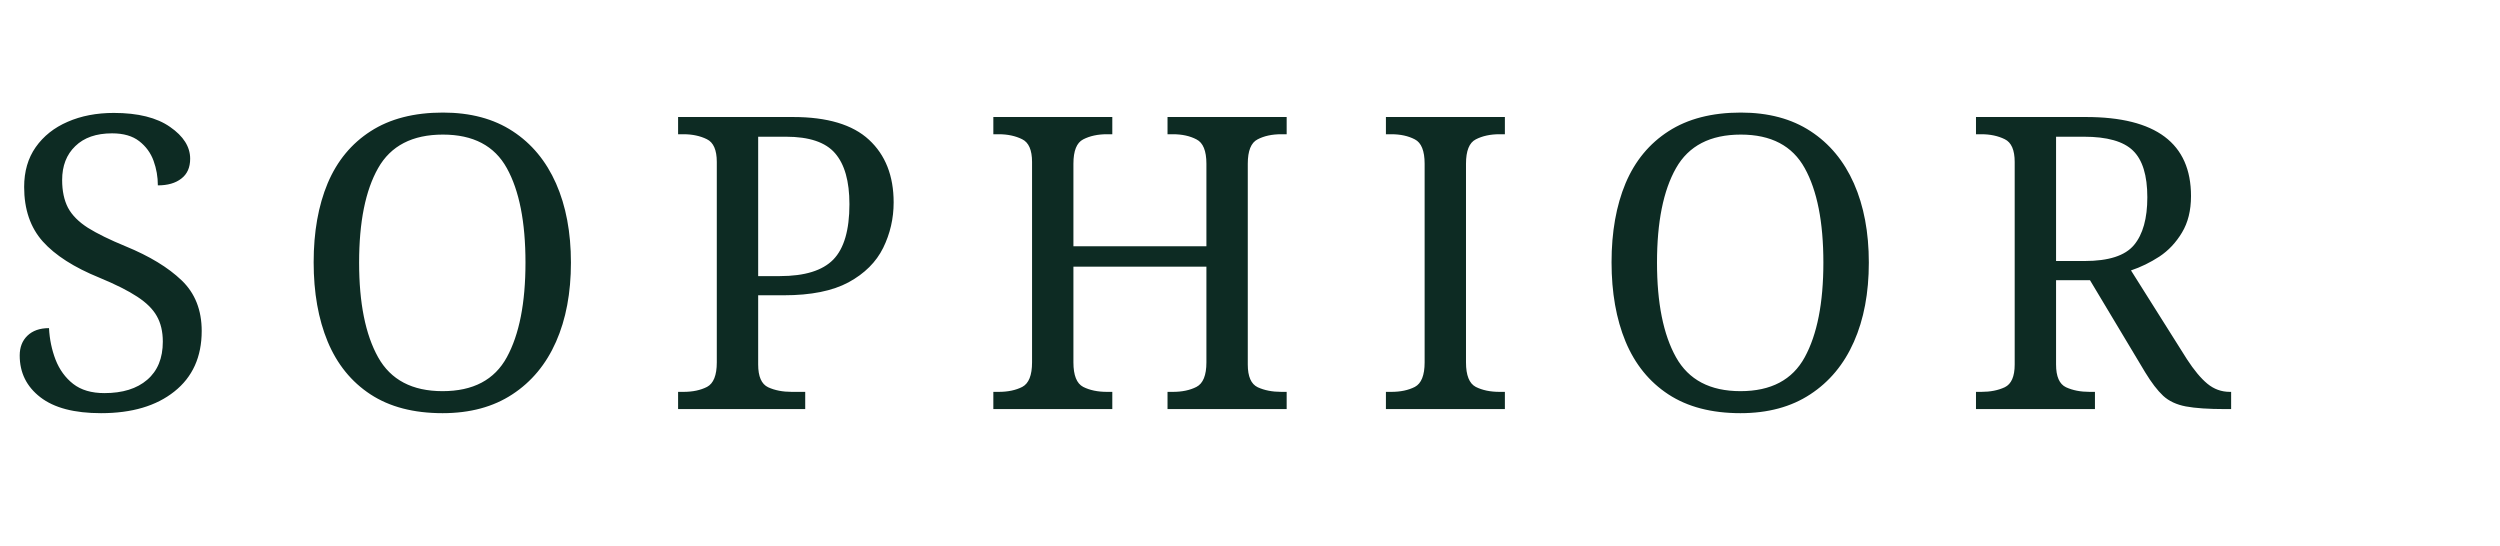
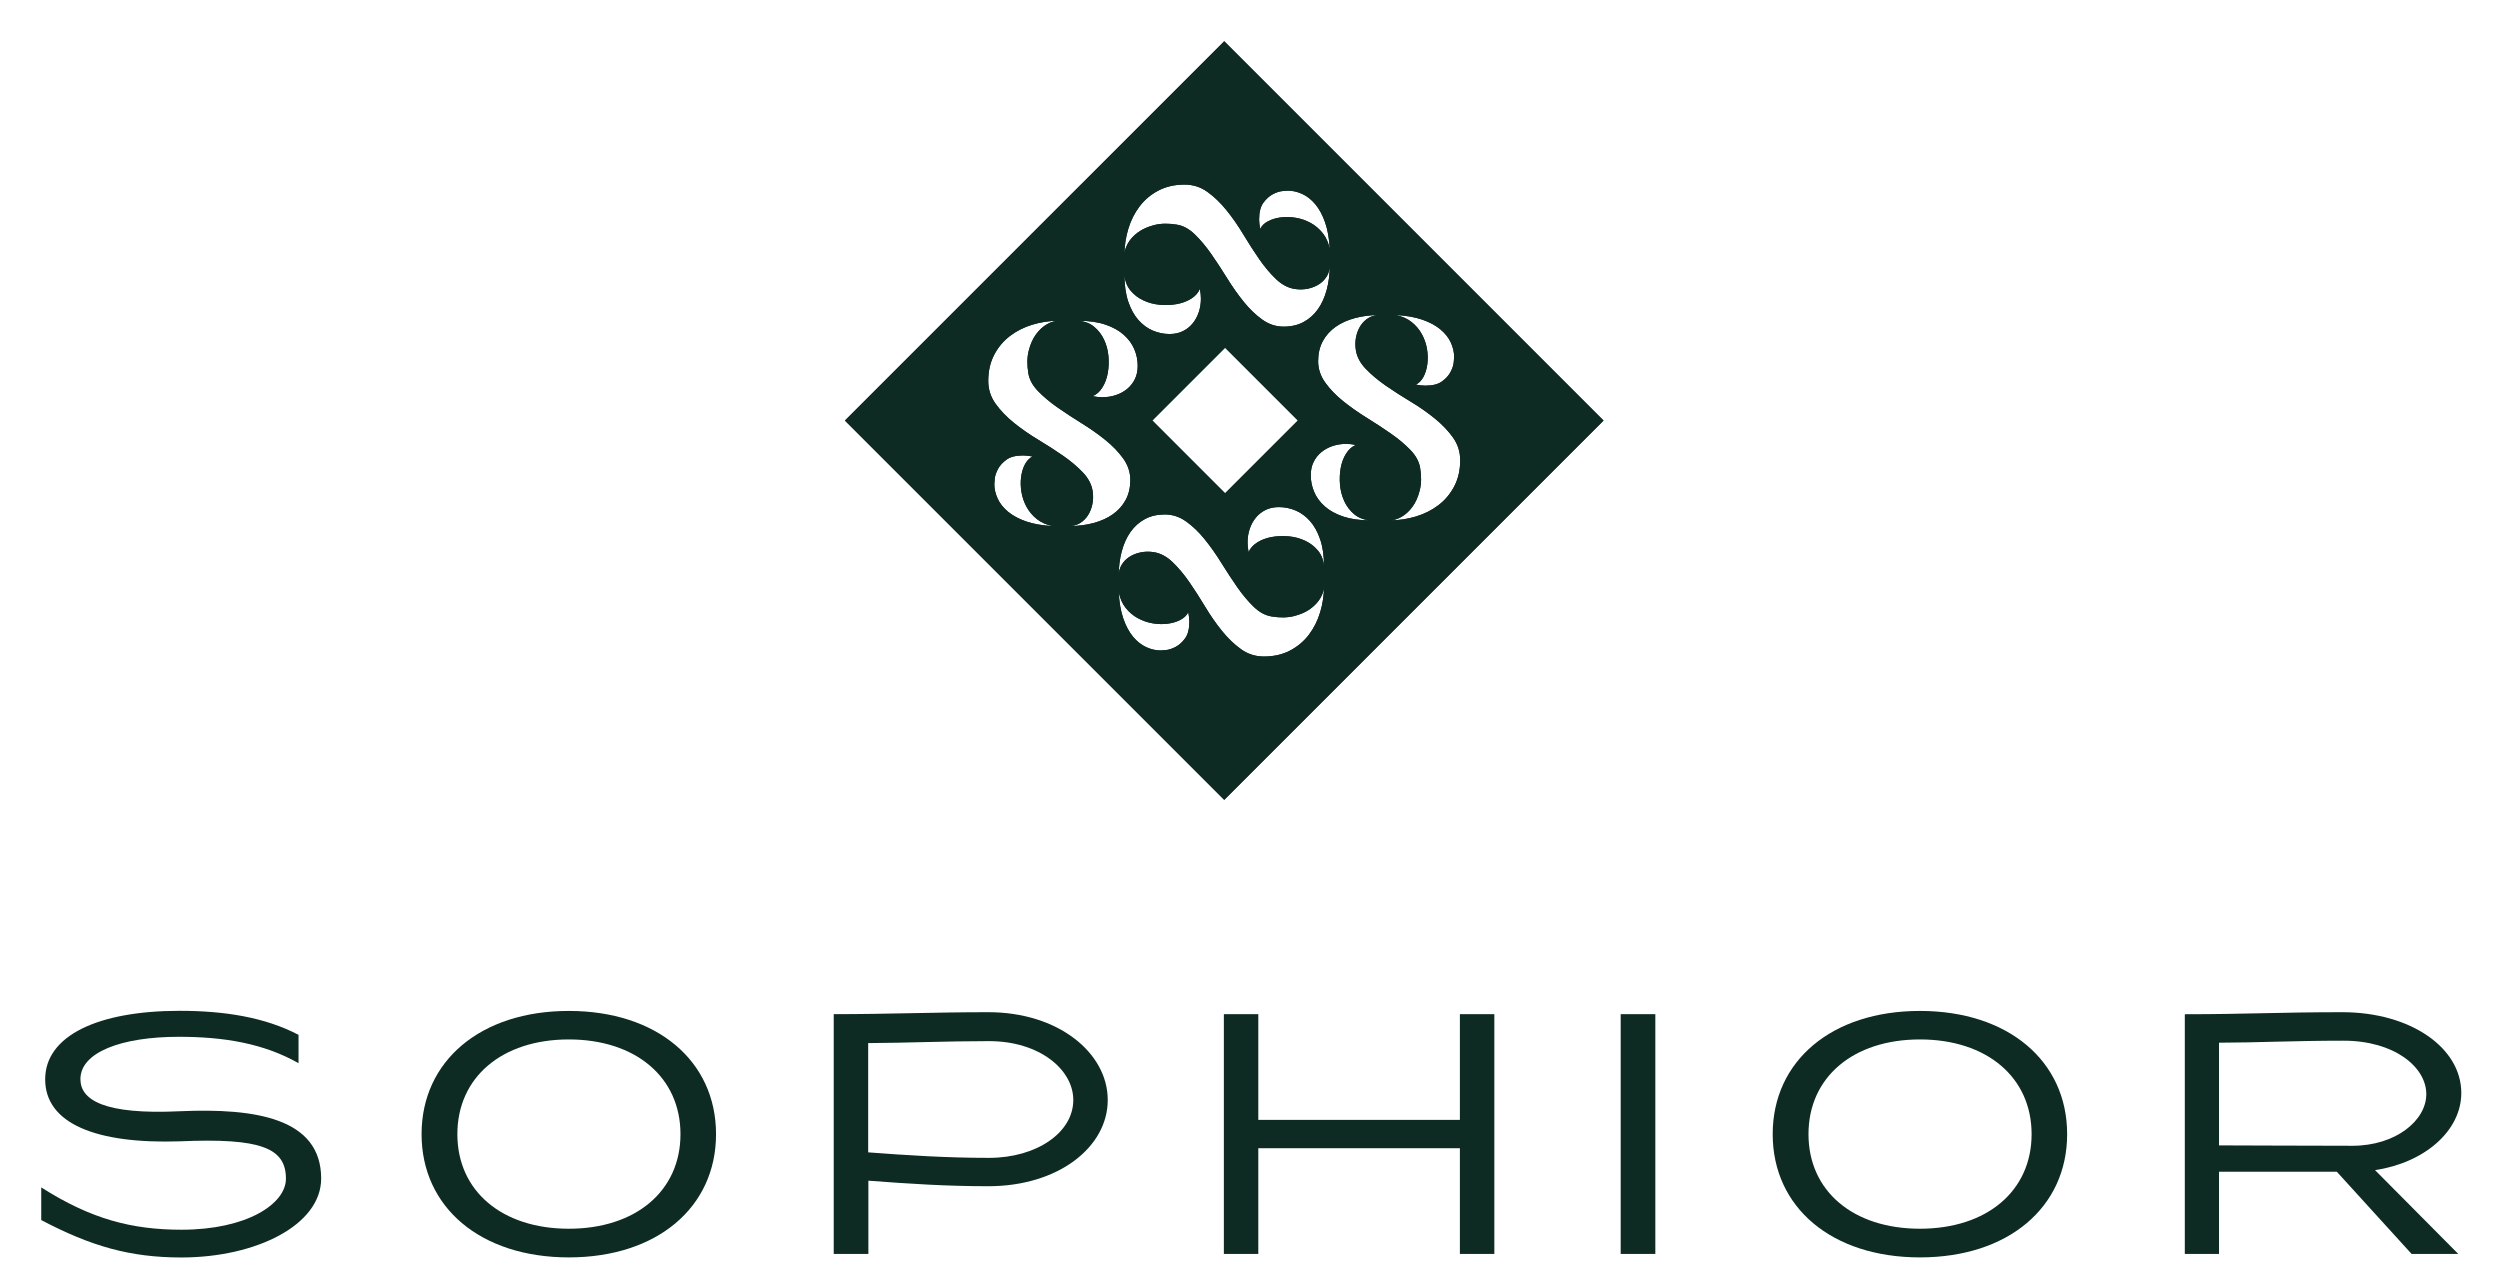
- <svg xmlns="http://www.w3.org/2000/svg" viewBox="0 0 220 48" width="220" height="48" role="img" aria-label="SOPHIOR">
-   <text x="0" y="36" font-family="'Playfair Display', serif" font-size="36" font-weight="400" letter-spacing="6" fill="#0D2B23">SOPHIOR</text>
+ <svg xmlns="http://www.w3.org/2000/svg" width="922" height="468" viewBox="979 661 922 468">
+   <path fill-rule="nonzero" fill="#0D2B23" fill-opacity="1" d="M 994.207 1098.91 C 1012.648 1110.672 1027.75 1114.52 1045.973 1114.52 C 1070 1114.52 1084.449 1105.008 1084.449 1095.715 C 1084.449 1084.391 1075.301 1080.617 1045.316 1081.922 C 1014.465 1082.941 995.66 1075.391 995.66 1059.055 C 995.66 1042.938 1015.191 1033.789 1045.246 1033.789 C 1061.652 1033.789 1076.609 1036.113 1089.098 1042.648 L 1089.098 1053.102 C 1076.172 1045.77 1061.508 1043.371 1044.953 1043.371 C 1023.539 1043.371 1008.656 1049.18 1008.656 1058.98 C 1008.656 1066.605 1017.223 1072.195 1045.535 1070.816 C 1072.832 1069.652 1097.445 1073.211 1097.445 1095.645 C 1097.445 1112.848 1073.34 1124.758 1045.898 1124.758 C 1026.949 1124.758 1012.574 1120.617 994.207 1110.961 Z M 994.207 1098.91 " />
+   <path fill-rule="nonzero" fill="#0D2B23" fill-opacity="1" d="M 1188.785 1114.156 C 1213.422 1114.156 1229.961 1100.262 1229.961 1079.281 C 1229.961 1058.297 1213.422 1044.344 1188.785 1044.344 C 1164.141 1044.344 1147.676 1058.297 1147.676 1079.281 C 1147.676 1100.262 1164.141 1114.156 1188.785 1114.156 M 1188.785 1033.832 C 1221.336 1033.832 1243.074 1052.301 1243.074 1079.281 C 1243.074 1106.258 1221.336 1124.727 1188.785 1124.727 C 1156.227 1124.727 1134.477 1106.258 1134.477 1079.281 C 1134.477 1052.301 1156.227 1033.832 1188.785 1033.832 " />
+   <path fill-rule="nonzero" fill="#0D2B23" fill-opacity="1" d="M 1343.758 1088.02 C 1361.258 1088.02 1374.832 1078.727 1374.832 1066.676 C 1374.832 1055.496 1362.418 1044.969 1343.758 1044.969 C 1327.859 1044.969 1313.703 1045.621 1299.184 1045.695 L 1299.184 1085.988 C 1313.559 1087.078 1328.078 1088.02 1343.758 1088.02 M 1286.477 1035.023 C 1306.805 1035.023 1323.504 1034.297 1343.539 1034.297 C 1369.242 1034.297 1387.535 1049.254 1387.535 1066.676 C 1387.535 1084.102 1369.242 1098.477 1343.539 1098.477 C 1327.934 1098.477 1314.793 1097.605 1299.258 1096.441 L 1299.258 1123.449 L 1286.477 1123.449 Z M 1286.477 1035.023 " />
+   <path fill-rule="nonzero" fill="#0D2B23" fill-opacity="1" d="M 1430.359 1035.023 L 1443.062 1035.023 L 1443.062 1074.012 L 1517.406 1074.012 L 1517.406 1035.023 L 1530.113 1035.023 L 1530.113 1123.449 L 1517.406 1123.449 L 1517.406 1084.465 L 1443.062 1084.465 L 1443.062 1123.449 L 1430.359 1123.449 Z M 1430.359 1035.023 " />
+   <path fill-rule="nonzero" fill="#0D2B23" fill-opacity="1" d="M 1576.711 1035.023 L 1589.488 1035.023 L 1589.488 1123.449 L 1576.711 1123.449 Z M 1576.711 1035.023 " />
+   <path fill-rule="nonzero" fill="#0D2B23" fill-opacity="1" d="M 1687.074 1114.156 C 1711.715 1114.156 1728.254 1100.262 1728.254 1079.281 C 1728.254 1058.297 1711.715 1044.344 1687.074 1044.344 C 1662.434 1044.344 1645.969 1058.297 1645.969 1079.281 C 1645.969 1100.262 1662.434 1114.156 1687.074 1114.156 M 1687.074 1033.832 C 1719.629 1033.832 1741.363 1052.301 1741.363 1079.281 C 1741.363 1106.258 1719.629 1124.727 1687.074 1124.727 C 1654.52 1124.727 1632.77 1106.258 1632.77 1079.281 C 1632.77 1052.301 1654.52 1033.832 1687.074 1033.832 " />
+   <path fill-rule="nonzero" fill="#0D2B23" fill-opacity="1" d="M 1846.523 1083.562 C 1862.641 1083.562 1873.82 1074.168 1873.82 1064.527 C 1873.82 1054.496 1861.984 1044.809 1843.344 1044.809 C 1824.977 1044.809 1811.516 1045.523 1797.375 1045.551 L 1797.375 1083.418 C 1805.098 1083.418 1830.043 1083.562 1846.523 1083.562 M 1784.758 1035.051 C 1807.336 1035.051 1819.75 1034.297 1842.836 1034.297 C 1867.84 1034.297 1886.727 1047.277 1886.727 1064.09 C 1886.727 1078.105 1873.098 1089.836 1854.914 1092.539 L 1885.609 1123.449 L 1868.391 1123.449 L 1840.816 1093.133 L 1797.375 1093.133 L 1797.375 1123.449 L 1784.758 1123.449 Z M 1784.758 1035.051 " />
+   <path fill-rule="nonzero" fill="#0D2B23" fill-opacity="1" d="M 1509.5 847.305 C 1507.07 849.152 1504.301 850.547 1501.191 851.484 C 1498.082 852.422 1494.902 852.895 1491.664 852.895 C 1492.961 852.895 1494.352 852.473 1495.844 851.629 C 1497.336 850.789 1498.68 849.559 1499.879 847.938 C 1501.078 846.316 1501.984 844.293 1502.598 841.863 C 1503.215 839.434 1503.262 836.66 1502.746 833.551 C 1502.355 831.219 1501.156 829.016 1499.148 826.941 C 1497.141 824.871 1494.742 822.859 1491.957 820.918 C 1489.172 818.973 1486.207 817.031 1483.062 815.086 C 1479.922 813.141 1477.02 811.102 1474.363 808.965 C 1471.707 806.824 1469.504 804.543 1467.758 802.109 C 1466.008 799.68 1465.133 797.043 1465.133 794.191 C 1465.133 791.402 1465.699 788.957 1466.832 786.852 C 1467.965 784.746 1469.539 782.98 1471.547 781.555 C 1473.555 780.129 1475.953 779.043 1478.738 778.301 C 1481.523 777.555 1484.539 777.18 1487.777 777.18 C 1486.285 777.18 1484.941 777.539 1483.746 778.25 C 1482.543 778.965 1481.559 779.918 1480.777 781.117 C 1480.004 782.316 1479.453 783.691 1479.129 785.25 C 1478.801 786.805 1478.77 788.422 1479.031 790.105 C 1479.418 792.57 1480.633 794.871 1482.676 797.008 C 1484.715 799.145 1487.16 801.203 1490.012 803.18 C 1492.863 805.156 1495.906 807.117 1499.148 809.059 C 1502.387 811.004 1505.371 813.078 1508.09 815.281 C 1510.812 817.484 1513.062 819.832 1514.844 822.328 C 1516.629 824.82 1517.52 827.625 1517.52 830.734 C 1517.52 834.363 1516.789 837.57 1515.332 840.355 C 1513.875 843.145 1511.93 845.461 1509.5 847.305 M 1445.715 849.086 C 1447.141 848.371 1448.793 848.016 1450.672 848.016 C 1452.809 848.016 1454.867 848.434 1456.84 849.277 C 1458.816 850.117 1460.582 851.418 1462.137 853.164 C 1463.691 854.914 1464.941 857.164 1465.879 859.922 C 1466.82 862.676 1467.289 865.961 1467.289 869.785 C 1467.094 867.516 1466.348 865.605 1465.055 864.051 C 1463.758 862.496 1462.172 861.281 1460.293 860.406 C 1458.414 859.531 1456.402 858.996 1454.266 858.805 C 1452.129 858.609 1450.055 858.688 1448.047 859.047 C 1446.039 859.402 1444.254 860.066 1442.699 861.039 C 1441.145 862.012 1440.078 863.207 1439.492 864.633 C 1439.363 864.051 1439.266 863.449 1439.203 862.836 C 1439.137 862.219 1439.105 861.621 1439.105 861.039 C 1439.105 859.289 1439.363 857.637 1439.883 856.082 C 1440.402 854.527 1441.145 853.148 1442.117 851.949 C 1443.09 850.75 1444.289 849.797 1445.715 849.086 M 1475.434 828.305 C 1474.461 829.859 1473.797 831.641 1473.441 833.648 C 1473.086 835.66 1473.004 837.73 1473.199 839.871 C 1473.395 842.008 1473.93 844.016 1474.801 845.895 C 1475.676 847.777 1476.891 849.363 1478.445 850.656 C 1480.004 851.953 1481.914 852.699 1484.18 852.895 C 1480.359 852.895 1477.07 852.422 1474.316 851.484 C 1471.562 850.547 1469.312 849.297 1467.562 847.742 C 1465.812 846.188 1464.516 844.422 1463.676 842.445 C 1462.832 840.469 1462.41 838.41 1462.41 836.273 C 1462.41 834.395 1462.766 832.742 1463.48 831.316 C 1464.191 829.895 1465.148 828.691 1466.348 827.723 C 1467.547 826.75 1468.922 826.004 1470.477 825.484 C 1472.031 824.969 1473.684 824.707 1475.434 824.707 C 1476.016 824.707 1476.613 824.742 1477.23 824.805 C 1477.848 824.871 1478.445 824.969 1479.031 825.098 C 1477.605 825.68 1476.406 826.75 1475.434 828.305 M 1454.754 900.938 C 1451.969 902.395 1448.758 903.121 1445.129 903.121 C 1442.02 903.121 1439.219 902.23 1436.723 900.449 C 1434.23 898.668 1431.879 896.418 1429.676 893.695 C 1427.473 890.973 1425.398 887.992 1423.457 884.754 C 1421.512 881.512 1419.555 878.469 1417.578 875.617 C 1415.602 872.766 1413.543 870.32 1411.402 868.277 C 1409.266 866.238 1406.965 865.023 1404.504 864.633 C 1402.82 864.375 1401.199 864.406 1399.645 864.73 C 1398.09 865.055 1396.715 865.605 1395.512 866.383 C 1394.316 867.16 1393.359 868.148 1392.645 869.348 C 1391.934 870.547 1391.578 871.891 1391.578 873.383 C 1391.578 870.141 1391.953 867.129 1392.695 864.344 C 1393.441 861.555 1394.527 859.156 1395.953 857.148 C 1397.375 855.141 1399.145 853.57 1401.246 852.438 C 1403.355 851.301 1405.801 850.734 1408.586 850.734 C 1411.438 850.734 1414.078 851.609 1416.508 853.359 C 1418.938 855.109 1421.223 857.312 1423.359 859.969 C 1425.496 862.625 1427.539 865.523 1429.48 868.668 C 1431.426 871.809 1433.371 874.773 1435.312 877.562 C 1437.258 880.348 1439.266 882.742 1441.34 884.754 C 1443.414 886.762 1445.613 887.961 1447.949 888.348 C 1451.059 888.867 1453.828 888.816 1456.258 888.203 C 1458.688 887.586 1460.715 886.68 1462.332 885.48 C 1463.953 884.281 1465.184 882.938 1466.027 881.449 C 1466.867 879.957 1467.289 878.562 1467.289 877.27 C 1467.289 880.508 1466.82 883.684 1465.879 886.793 C 1464.941 889.902 1463.547 892.676 1461.703 895.105 C 1459.855 897.535 1457.539 899.477 1454.754 900.938 M 1412.57 899.574 C 1411.273 900.254 1410.078 900.645 1408.973 900.742 C 1407.875 900.84 1407.227 900.887 1407.031 900.887 C 1405.281 900.887 1403.516 900.48 1401.734 899.672 C 1399.953 898.859 1398.332 897.582 1396.875 895.832 C 1395.418 894.082 1394.219 891.848 1393.277 889.125 C 1392.34 886.406 1391.77 883.133 1391.578 879.309 C 1392.031 881.645 1392.891 883.602 1394.152 885.191 C 1395.418 886.777 1396.906 888.043 1398.625 888.98 C 1400.34 889.918 1402.156 890.551 1404.066 890.875 C 1405.977 891.199 1407.824 891.25 1409.605 891.023 C 1411.391 890.793 1412.961 890.324 1414.32 889.613 C 1415.68 888.898 1416.652 887.961 1417.234 886.793 C 1417.367 887.441 1417.465 888.059 1417.527 888.641 C 1417.594 889.223 1417.625 889.773 1417.625 890.293 C 1417.625 892.949 1417.105 894.988 1416.07 896.418 C 1415.035 897.84 1413.867 898.895 1412.57 899.574 M 1389.445 850.645 C 1387.438 852.07 1385.043 853.156 1382.254 853.902 C 1379.469 854.645 1376.457 855.02 1373.215 855.02 C 1374.707 855.02 1376.051 854.664 1377.25 853.949 C 1378.449 853.238 1379.434 852.281 1380.215 851.086 C 1380.988 849.883 1381.543 848.508 1381.863 846.953 C 1382.191 845.398 1382.223 843.777 1381.961 842.094 C 1381.574 839.629 1380.359 837.332 1378.316 835.191 C 1376.277 833.055 1373.832 830.996 1370.98 829.02 C 1368.129 827.043 1365.086 825.086 1361.844 823.141 C 1358.605 821.195 1355.625 819.125 1352.902 816.922 C 1350.18 814.719 1347.93 812.367 1346.148 809.875 C 1344.367 807.379 1343.473 804.578 1343.473 801.469 C 1343.473 797.84 1344.203 794.629 1345.66 791.844 C 1347.121 789.059 1349.062 786.742 1351.492 784.895 C 1353.922 783.051 1356.691 781.656 1359.805 780.719 C 1362.914 779.777 1366.09 779.309 1369.328 779.309 C 1368.031 779.309 1366.641 779.73 1365.148 780.57 C 1363.66 781.41 1362.316 782.645 1361.113 784.266 C 1359.918 785.883 1359.012 787.91 1358.395 790.34 C 1357.777 792.77 1357.73 795.539 1358.25 798.648 C 1358.637 800.98 1359.836 803.184 1361.844 805.258 C 1363.852 807.332 1366.25 809.34 1369.035 811.281 C 1371.824 813.227 1374.789 815.172 1377.93 817.113 C 1381.074 819.059 1383.973 821.102 1386.629 823.238 C 1389.285 825.375 1391.488 827.66 1393.238 830.09 C 1394.984 832.52 1395.859 835.16 1395.859 838.012 C 1395.859 840.797 1395.297 843.242 1394.16 845.348 C 1393.027 847.453 1391.457 849.219 1389.445 850.645 M 1357.469 853.32 C 1354.75 852.379 1352.512 851.18 1350.766 849.723 C 1349.016 848.266 1347.734 846.645 1346.926 844.863 C 1346.113 843.082 1345.711 841.316 1345.711 839.566 C 1345.711 839.371 1345.758 838.723 1345.855 837.621 C 1345.953 836.52 1346.344 835.32 1347.023 834.027 C 1347.703 832.73 1348.758 831.562 1350.18 830.527 C 1351.605 829.488 1353.648 828.973 1356.305 828.973 C 1356.824 828.973 1357.375 829.004 1357.957 829.07 C 1358.539 829.133 1359.156 829.23 1359.805 829.359 C 1358.637 829.945 1357.699 830.918 1356.984 832.277 C 1356.273 833.637 1355.805 835.207 1355.574 836.992 C 1355.348 838.773 1355.398 840.617 1355.723 842.531 C 1356.047 844.441 1356.676 846.258 1357.617 847.973 C 1358.555 849.688 1359.82 851.18 1361.406 852.445 C 1362.996 853.707 1364.953 854.566 1367.285 855.02 C 1363.465 854.824 1360.191 854.258 1357.469 853.32 M 1415.281 783.117 C 1413.855 783.832 1412.203 784.188 1410.324 784.188 C 1408.184 784.188 1406.129 783.766 1404.152 782.922 C 1402.176 782.082 1400.41 780.785 1398.855 779.035 C 1397.301 777.285 1396.051 775.035 1395.113 772.281 C 1394.176 769.527 1393.703 766.238 1393.703 762.414 C 1393.898 764.684 1394.645 766.594 1395.938 768.148 C 1397.234 769.707 1398.82 770.922 1400.703 771.797 C 1402.578 772.668 1404.59 773.203 1406.727 773.398 C 1408.863 773.594 1410.938 773.512 1412.945 773.156 C 1414.957 772.801 1416.738 772.137 1418.293 771.164 C 1419.848 770.191 1420.918 768.992 1421.5 767.566 C 1421.629 768.148 1421.727 768.75 1421.793 769.363 C 1421.855 769.98 1421.891 770.582 1421.891 771.164 C 1421.891 772.91 1421.629 774.566 1421.109 776.121 C 1420.594 777.676 1419.848 779.051 1418.875 780.25 C 1417.902 781.449 1416.703 782.406 1415.281 783.117 M 1385.559 803.898 C 1386.531 802.344 1387.195 800.559 1387.551 798.551 C 1387.906 796.543 1387.988 794.469 1387.793 792.332 C 1387.602 790.191 1387.066 788.184 1386.191 786.305 C 1385.316 784.426 1384.102 782.84 1382.547 781.543 C 1380.988 780.246 1379.082 779.504 1376.812 779.309 C 1380.637 779.309 1383.922 779.777 1386.676 780.719 C 1389.43 781.656 1391.684 782.902 1393.43 784.461 C 1395.18 786.012 1396.477 787.777 1397.32 789.754 C 1398.164 791.73 1398.582 793.789 1398.582 795.926 C 1398.582 797.805 1398.227 799.457 1397.512 800.883 C 1396.801 802.309 1395.848 803.508 1394.645 804.48 C 1393.449 805.453 1392.07 806.195 1390.516 806.715 C 1388.961 807.234 1387.309 807.492 1385.559 807.492 C 1384.977 807.492 1384.379 807.461 1383.762 807.395 C 1383.145 807.332 1382.547 807.234 1381.961 807.105 C 1383.391 806.52 1384.586 805.453 1385.559 803.898 M 1457.656 816.082 L 1430.816 842.922 L 1403.977 816.082 L 1430.816 789.242 Z M 1406.242 731.266 C 1409.027 729.809 1412.234 729.078 1415.863 729.078 C 1418.973 729.078 1421.773 729.969 1424.27 731.75 C 1426.766 733.535 1429.113 735.785 1431.316 738.508 C 1433.52 741.227 1435.594 744.211 1437.539 747.449 C 1439.48 750.688 1441.441 753.734 1443.418 756.586 C 1445.395 759.438 1447.453 761.883 1449.59 763.922 C 1451.727 765.965 1454.027 767.18 1456.488 767.566 C 1458.172 767.824 1459.793 767.793 1461.348 767.469 C 1462.902 767.145 1464.281 766.594 1465.48 765.816 C 1466.68 765.039 1467.633 764.051 1468.348 762.852 C 1469.059 761.656 1469.414 760.312 1469.418 758.82 C 1469.418 762.059 1469.043 765.074 1468.297 767.859 C 1467.551 770.645 1466.469 773.043 1465.043 775.051 C 1463.617 777.059 1461.852 778.633 1459.746 779.766 C 1457.641 780.898 1455.191 781.465 1452.406 781.465 C 1449.555 781.465 1446.918 780.59 1444.484 778.84 C 1442.055 777.094 1439.773 774.891 1437.633 772.23 C 1435.496 769.574 1433.453 766.676 1431.512 763.531 C 1429.566 760.391 1427.625 757.426 1425.68 754.641 C 1423.734 751.855 1421.727 749.457 1419.652 747.449 C 1417.578 745.441 1415.379 744.238 1413.043 743.852 C 1409.934 743.336 1407.164 743.383 1404.734 743.996 C 1402.305 744.613 1400.277 745.52 1398.66 746.719 C 1397.039 747.918 1395.809 749.262 1394.969 750.754 C 1394.125 752.242 1393.703 753.637 1393.703 754.93 C 1393.703 751.691 1394.176 748.516 1395.113 745.406 C 1396.051 742.297 1397.445 739.527 1399.293 737.098 C 1401.137 734.668 1403.453 732.723 1406.242 731.266 M 1448.422 732.625 C 1449.719 731.945 1450.918 731.559 1452.02 731.461 C 1453.121 731.363 1453.77 731.312 1453.961 731.312 C 1455.711 731.312 1457.477 731.719 1459.258 732.527 C 1461.039 733.34 1462.66 734.617 1464.121 736.367 C 1465.578 738.117 1466.773 740.352 1467.715 743.074 C 1468.652 745.797 1469.223 749.066 1469.418 752.891 C 1468.961 750.559 1468.105 748.598 1466.84 747.012 C 1465.578 745.426 1464.086 744.16 1462.371 743.219 C 1460.652 742.281 1458.836 741.648 1456.926 741.324 C 1455.016 741.004 1453.168 740.953 1451.387 741.18 C 1449.605 741.406 1448.031 741.875 1446.672 742.59 C 1445.312 743.301 1444.34 744.238 1443.758 745.406 C 1443.625 744.762 1443.527 744.145 1443.465 743.559 C 1443.398 742.977 1443.367 742.426 1443.367 741.906 C 1443.367 739.254 1443.887 737.211 1444.922 735.785 C 1445.961 734.359 1447.125 733.305 1448.422 732.625 M 1503.523 778.883 C 1506.246 779.82 1508.48 781.02 1510.23 782.477 C 1511.977 783.938 1513.258 785.555 1514.066 787.336 C 1514.879 789.121 1515.281 790.887 1515.281 792.637 C 1515.281 792.828 1515.234 793.477 1515.137 794.578 C 1515.039 795.68 1514.652 796.879 1513.969 798.176 C 1513.289 799.473 1512.234 800.637 1510.812 801.672 C 1509.387 802.711 1507.344 803.227 1504.688 803.227 C 1504.172 803.227 1503.621 803.195 1503.035 803.133 C 1502.453 803.066 1501.836 802.969 1501.191 802.84 C 1502.355 802.258 1503.293 801.285 1504.008 799.926 C 1504.719 798.562 1505.191 796.992 1505.418 795.211 C 1505.645 793.43 1505.594 791.582 1505.273 789.672 C 1504.945 787.762 1504.316 785.945 1503.379 784.227 C 1502.438 782.512 1501.172 781.02 1499.586 779.758 C 1498 778.492 1496.039 777.637 1493.707 777.18 C 1497.527 777.375 1500.801 777.941 1503.523 778.883 M 1430.496 676.211 L 1290.605 816.102 L 1430.496 955.988 L 1570.387 816.102 Z M 1430.496 676.211 " />
+   <path fill-rule="nonzero" fill="#0D2B23" fill-opacity="1" d="M 1509.5 847.305 C 1507.07 849.152 1504.301 850.547 1501.191 851.484 C 1498.082 852.422 1494.902 852.895 1491.664 852.895 C 1492.961 852.895 1494.352 852.473 1495.844 851.629 C 1497.336 850.789 1498.68 849.559 1499.879 847.938 C 1501.078 846.316 1501.984 844.293 1502.598 841.863 C 1503.215 839.434 1503.262 836.66 1502.746 833.551 C 1502.355 831.219 1501.156 829.016 1499.148 826.941 C 1497.141 824.871 1494.742 822.859 1491.957 820.918 C 1489.172 818.973 1486.207 817.031 1483.062 815.086 C 1479.922 813.141 1477.02 811.102 1474.363 808.965 C 1471.707 806.824 1469.504 804.543 1467.758 802.109 C 1466.008 799.68 1465.133 797.043 1465.133 794.191 C 1465.133 791.402 1465.699 788.957 1466.832 786.852 C 1467.965 784.746 1469.539 782.98 1471.547 781.555 C 1473.555 780.129 1475.953 779.043 1478.738 778.301 C 1481.523 777.555 1484.539 777.18 1487.777 777.18 C 1486.285 777.18 1484.941 777.539 1483.746 778.25 C 1482.543 778.965 1481.559 779.918 1480.777 781.117 C 1480.004 782.316 1479.453 783.691 1479.129 785.25 C 1478.801 786.805 1478.77 788.422 1479.031 790.105 C 1479.418 792.57 1480.633 794.871 1482.676 797.008 C 1484.715 799.145 1487.16 801.203 1490.012 803.18 C 1492.863 805.156 1495.906 807.117 1499.148 809.059 C 1502.387 811.004 1505.371 813.078 1508.09 815.281 C 1510.812 817.484 1513.062 819.832 1514.844 822.328 C 1516.629 824.82 1517.52 827.625 1517.52 830.734 C 1517.52 834.363 1516.789 837.57 1515.332 840.355 C 1513.875 843.145 1511.93 845.461 1509.5 847.305 M 1445.715 849.086 C 1447.141 848.371 1448.793 848.016 1450.672 848.016 C 1452.809 848.016 1454.867 848.434 1456.84 849.277 C 1458.816 850.117 1460.582 851.418 1462.137 853.164 C 1463.691 854.914 1464.941 857.164 1465.879 859.922 C 1466.82 862.676 1467.289 865.961 1467.289 869.785 C 1467.094 867.516 1466.348 865.605 1465.055 864.051 C 1463.758 862.496 1462.172 861.281 1460.293 860.406 C 1458.414 859.531 1456.402 858.996 1454.266 858.805 C 1452.129 858.609 1450.055 858.688 1448.047 859.047 C 1446.039 859.402 1444.254 860.066 1442.699 861.039 C 1441.145 862.012 1440.078 863.207 1439.492 864.633 C 1439.363 864.051 1439.266 863.449 1439.203 862.836 C 1439.137 862.219 1439.105 861.621 1439.105 861.039 C 1439.105 859.289 1439.363 857.637 1439.883 856.082 C 1440.402 854.527 1441.145 853.148 1442.117 851.949 C 1443.09 850.75 1444.289 849.797 1445.715 849.086 M 1475.434 828.305 C 1474.461 829.859 1473.797 831.641 1473.441 833.648 C 1473.086 835.66 1473.004 837.73 1473.199 839.871 C 1473.395 842.008 1473.93 844.016 1474.801 845.895 C 1475.676 847.777 1476.891 849.363 1478.445 850.656 C 1480.004 851.953 1481.914 852.699 1484.18 852.895 C 1480.359 852.895 1477.07 852.422 1474.316 851.484 C 1471.562 850.547 1469.312 849.297 1467.562 847.742 C 1465.812 846.188 1464.516 844.422 1463.676 842.445 C 1462.832 840.469 1462.41 838.41 1462.41 836.273 C 1462.41 834.395 1462.766 832.742 1463.48 831.316 C 1464.191 829.895 1465.148 828.691 1466.348 827.723 C 1467.547 826.75 1468.922 826.004 1470.477 825.484 C 1472.031 824.969 1473.684 824.707 1475.434 824.707 C 1476.016 824.707 1476.613 824.742 1477.23 824.805 C 1477.848 824.871 1478.445 824.969 1479.031 825.098 C 1477.605 825.68 1476.406 826.75 1475.434 828.305 M 1454.754 900.938 C 1451.969 902.395 1448.758 903.121 1445.129 903.121 C 1442.02 903.121 1439.219 902.23 1436.723 900.449 C 1434.23 898.668 1431.879 896.418 1429.676 893.695 C 1427.473 890.973 1425.398 887.992 1423.457 884.754 C 1421.512 881.512 1419.555 878.469 1417.578 875.617 C 1415.602 872.766 1413.543 870.32 1411.402 868.277 C 1409.266 866.238 1406.965 865.023 1404.504 864.633 C 1402.82 864.375 1401.199 864.406 1399.645 864.73 C 1398.09 865.055 1396.715 865.605 1395.512 866.383 C 1394.316 867.16 1393.359 868.148 1392.645 869.348 C 1391.934 870.547 1391.578 871.891 1391.578 873.383 C 1391.578 870.141 1391.953 867.129 1392.695 864.344 C 1393.441 861.555 1394.527 859.156 1395.953 857.148 C 1397.375 855.141 1399.145 853.57 1401.246 852.438 C 1403.355 851.301 1405.801 850.734 1408.586 850.734 C 1411.438 850.734 1414.078 851.609 1416.508 853.359 C 1418.938 855.109 1421.223 857.312 1423.359 859.969 C 1425.496 862.625 1427.539 865.523 1429.48 868.668 C 1431.426 871.809 1433.371 874.773 1435.312 877.562 C 1437.258 880.348 1439.266 882.742 1441.34 884.754 C 1443.414 886.762 1445.613 887.961 1447.949 888.348 C 1451.059 888.867 1453.828 888.816 1456.258 888.203 C 1458.688 887.586 1460.715 886.68 1462.332 885.48 C 1463.953 884.281 1465.184 882.938 1466.027 881.449 C 1466.867 879.957 1467.289 878.562 1467.289 877.27 C 1467.289 880.508 1466.82 883.684 1465.879 886.793 C 1464.941 889.902 1463.547 892.676 1461.703 895.105 C 1459.855 897.535 1457.539 899.477 1454.754 900.938 M 1412.57 899.574 C 1411.273 900.254 1410.078 900.645 1408.973 900.742 C 1407.875 900.84 1407.227 900.887 1407.031 900.887 C 1405.281 900.887 1403.516 900.48 1401.734 899.672 C 1399.953 898.859 1398.332 897.582 1396.875 895.832 C 1395.418 894.082 1394.219 891.848 1393.277 889.125 C 1392.34 886.406 1391.77 883.133 1391.578 879.309 C 1392.031 881.645 1392.891 883.602 1394.152 885.191 C 1395.418 886.777 1396.906 888.043 1398.625 888.98 C 1400.34 889.918 1402.156 890.551 1404.066 890.875 C 1405.977 891.199 1407.824 891.25 1409.605 891.023 C 1411.391 890.793 1412.961 890.324 1414.32 889.613 C 1415.68 888.898 1416.652 887.961 1417.234 886.793 C 1417.367 887.441 1417.465 888.059 1417.527 888.641 C 1417.594 889.223 1417.625 889.773 1417.625 890.293 C 1417.625 892.949 1417.105 894.988 1416.07 896.418 C 1415.035 897.84 1413.867 898.895 1412.57 899.574 M 1389.445 850.645 C 1387.438 852.07 1385.043 853.156 1382.254 853.902 C 1379.469 854.645 1376.457 855.02 1373.215 855.02 C 1374.707 855.02 1376.051 854.664 1377.25 853.949 C 1378.449 853.238 1379.434 852.281 1380.215 851.086 C 1380.988 849.883 1381.543 848.508 1381.863 846.953 C 1382.191 845.398 1382.223 843.777 1381.961 842.094 C 1381.574 839.629 1380.359 837.332 1378.316 835.191 C 1376.277 833.055 1373.832 830.996 1370.98 829.02 C 1368.129 827.043 1365.086 825.086 1361.844 823.141 C 1358.605 821.195 1355.625 819.125 1352.902 816.922 C 1350.18 814.719 1347.93 812.367 1346.148 809.875 C 1344.367 807.379 1343.473 804.578 1343.473 801.469 C 1343.473 797.84 1344.203 794.629 1345.66 791.844 C 1347.121 789.059 1349.062 786.742 1351.492 784.895 C 1353.922 783.051 1356.691 781.656 1359.805 780.719 C 1362.914 779.777 1366.09 779.309 1369.328 779.309 C 1368.031 779.309 1366.641 779.73 1365.148 780.57 C 1363.66 781.41 1362.316 782.645 1361.113 784.266 C 1359.918 785.883 1359.012 787.91 1358.395 790.34 C 1357.777 792.77 1357.73 795.539 1358.25 798.648 C 1358.637 800.98 1359.836 803.184 1361.844 805.258 C 1363.852 807.332 1366.25 809.34 1369.035 811.281 C 1371.824 813.227 1374.789 815.172 1377.93 817.113 C 1381.074 819.059 1383.973 821.102 1386.629 823.238 C 1389.285 825.375 1391.488 827.66 1393.238 830.09 C 1394.984 832.52 1395.859 835.16 1395.859 838.012 C 1395.859 840.797 1395.297 843.242 1394.16 845.348 C 1393.027 847.453 1391.457 849.219 1389.445 850.645 M 1357.469 853.32 C 1354.75 852.379 1352.512 851.18 1350.766 849.723 C 1349.016 848.266 1347.734 846.645 1346.926 844.863 C 1346.113 843.082 1345.711 841.316 1345.711 839.566 C 1345.711 839.371 1345.758 838.723 1345.855 837.621 C 1345.953 836.52 1346.344 835.32 1347.023 834.027 C 1347.703 832.73 1348.758 831.562 1350.18 830.527 C 1351.605 829.488 1353.648 828.973 1356.305 828.973 C 1356.824 828.973 1357.375 829.004 1357.957 829.07 C 1358.539 829.133 1359.156 829.23 1359.805 829.359 C 1358.637 829.945 1357.699 830.918 1356.984 832.277 C 1356.273 833.637 1355.805 835.207 1355.574 836.992 C 1355.348 838.773 1355.398 840.617 1355.723 842.531 C 1356.047 844.441 1356.676 846.258 1357.617 847.973 C 1358.555 849.688 1359.82 851.18 1361.406 852.445 C 1362.996 853.707 1364.953 854.566 1367.285 855.02 C 1363.465 854.824 1360.191 854.258 1357.469 853.32 M 1415.281 783.117 C 1413.855 783.832 1412.203 784.188 1410.324 784.188 C 1408.184 784.188 1406.129 783.766 1404.152 782.922 C 1402.176 782.082 1400.41 780.785 1398.855 779.035 C 1397.301 777.285 1396.051 775.035 1395.113 772.281 C 1394.176 769.527 1393.703 766.238 1393.703 762.414 C 1393.898 764.684 1394.645 766.594 1395.938 768.148 C 1397.234 769.707 1398.82 770.922 1400.703 771.797 C 1402.578 772.668 1404.59 773.203 1406.727 773.398 C 1408.863 773.594 1410.938 773.512 1412.945 773.156 C 1414.957 772.801 1416.738 772.137 1418.293 771.164 C 1419.848 770.191 1420.918 768.992 1421.5 767.566 C 1421.629 768.148 1421.727 768.75 1421.793 769.363 C 1421.855 769.98 1421.891 770.582 1421.891 771.164 C 1421.891 772.91 1421.629 774.566 1421.109 776.121 C 1420.594 777.676 1419.848 779.051 1418.875 780.25 C 1417.902 781.449 1416.703 782.406 1415.281 783.117 M 1385.559 803.898 C 1386.531 802.344 1387.195 800.559 1387.551 798.551 C 1387.906 796.543 1387.988 794.469 1387.793 792.332 C 1387.602 790.191 1387.066 788.184 1386.191 786.305 C 1385.316 784.426 1384.102 782.84 1382.547 781.543 C 1380.988 780.246 1379.082 779.504 1376.812 779.309 C 1380.637 779.309 1383.922 779.777 1386.676 780.719 C 1389.43 781.656 1391.684 782.902 1393.43 784.461 C 1395.18 786.012 1396.477 787.777 1397.32 789.754 C 1398.164 791.73 1398.582 793.789 1398.582 795.926 C 1398.582 797.805 1398.227 799.457 1397.512 800.883 C 1396.801 802.309 1395.848 803.508 1394.645 804.48 C 1393.449 805.453 1392.07 806.195 1390.516 806.715 C 1388.961 807.234 1387.309 807.492 1385.559 807.492 C 1384.977 807.492 1384.379 807.461 1383.762 807.395 C 1383.145 807.332 1382.547 807.234 1381.961 807.105 C 1383.391 806.52 1384.586 805.453 1385.559 803.898 M 1457.656 816.082 L 1430.816 842.922 L 1403.977 816.082 L 1430.816 789.242 Z M 1406.242 731.266 C 1409.027 729.809 1412.234 729.078 1415.863 729.078 C 1418.973 729.078 1421.773 729.969 1424.27 731.75 C 1426.766 733.535 1429.113 735.785 1431.316 738.508 C 1433.52 741.227 1435.594 744.211 1437.539 747.449 C 1439.48 750.688 1441.441 753.734 1443.418 756.586 C 1445.395 759.438 1447.453 761.883 1449.59 763.922 C 1451.727 765.965 1454.027 767.18 1456.488 767.566 C 1458.172 767.824 1459.793 767.793 1461.348 767.469 C 1462.902 767.145 1464.281 766.594 1465.48 765.816 C 1466.68 765.039 1467.633 764.051 1468.348 762.852 C 1469.059 761.656 1469.414 760.312 1469.418 758.82 C 1469.418 762.059 1469.043 765.074 1468.297 767.859 C 1467.551 770.645 1466.469 773.043 1465.043 775.051 C 1463.617 777.059 1461.852 778.633 1459.746 779.766 C 1457.641 780.898 1455.191 781.465 1452.406 781.465 C 1449.555 781.465 1446.918 780.59 1444.484 778.84 C 1442.055 777.094 1439.773 774.891 1437.633 772.23 C 1435.496 769.574 1433.453 766.676 1431.512 763.531 C 1429.566 760.391 1427.625 757.426 1425.68 754.641 C 1423.734 751.855 1421.727 749.457 1419.652 747.449 C 1417.578 745.441 1415.379 744.238 1413.043 743.852 C 1409.934 743.336 1407.164 743.383 1404.734 743.996 C 1402.305 744.613 1400.277 745.52 1398.66 746.719 C 1397.039 747.918 1395.809 749.262 1394.969 750.754 C 1394.125 752.242 1393.703 753.637 1393.703 754.93 C 1393.703 751.691 1394.176 748.516 1395.113 745.406 C 1396.051 742.297 1397.445 739.527 1399.293 737.098 C 1401.137 734.668 1403.453 732.723 1406.242 731.266 M 1448.422 732.625 C 1449.719 731.945 1450.918 731.559 1452.02 731.461 C 1453.121 731.363 1453.77 731.312 1453.961 731.312 C 1455.711 731.312 1457.477 731.719 1459.258 732.527 C 1461.039 733.34 1462.66 734.617 1464.121 736.367 C 1465.578 738.117 1466.773 740.352 1467.715 743.074 C 1468.652 745.797 1469.223 749.066 1469.418 752.891 C 1468.961 750.559 1468.105 748.598 1466.84 747.012 C 1465.578 745.426 1464.086 744.16 1462.371 743.219 C 1460.652 742.281 1458.836 741.648 1456.926 741.324 C 1455.016 741.004 1453.168 740.953 1451.387 741.18 C 1449.605 741.406 1448.031 741.875 1446.672 742.59 C 1445.312 743.301 1444.34 744.238 1443.758 745.406 C 1443.625 744.762 1443.527 744.145 1443.465 743.559 C 1443.398 742.977 1443.367 742.426 1443.367 741.906 C 1443.367 739.254 1443.887 737.211 1444.922 735.785 C 1445.961 734.359 1447.125 733.305 1448.422 732.625 M 1503.523 778.883 C 1506.246 779.82 1508.48 781.02 1510.23 782.477 C 1511.977 783.938 1513.258 785.555 1514.066 787.336 C 1514.879 789.121 1515.281 790.887 1515.281 792.637 C 1515.281 792.828 1515.234 793.477 1515.137 794.578 C 1515.039 795.68 1514.652 796.879 1513.969 798.176 C 1513.289 799.473 1512.234 800.637 1510.812 801.672 C 1509.387 802.711 1507.344 803.227 1504.688 803.227 C 1504.172 803.227 1503.621 803.195 1503.035 803.133 C 1502.453 803.066 1501.836 802.969 1501.191 802.84 C 1502.355 802.258 1503.293 801.285 1504.008 799.926 C 1504.719 798.562 1505.191 796.992 1505.418 795.211 C 1505.645 793.43 1505.594 791.582 1505.273 789.672 C 1504.945 787.762 1504.316 785.945 1503.379 784.227 C 1502.438 782.512 1501.172 781.02 1499.586 779.758 C 1498 778.492 1496.039 777.637 1493.707 777.18 C 1497.527 777.375 1500.801 777.941 1503.523 778.883 M 1430.496 676.211 L 1290.605 816.102 L 1430.496 955.988 L 1570.387 816.102 Z M 1430.496 676.211 " />
</svg>
